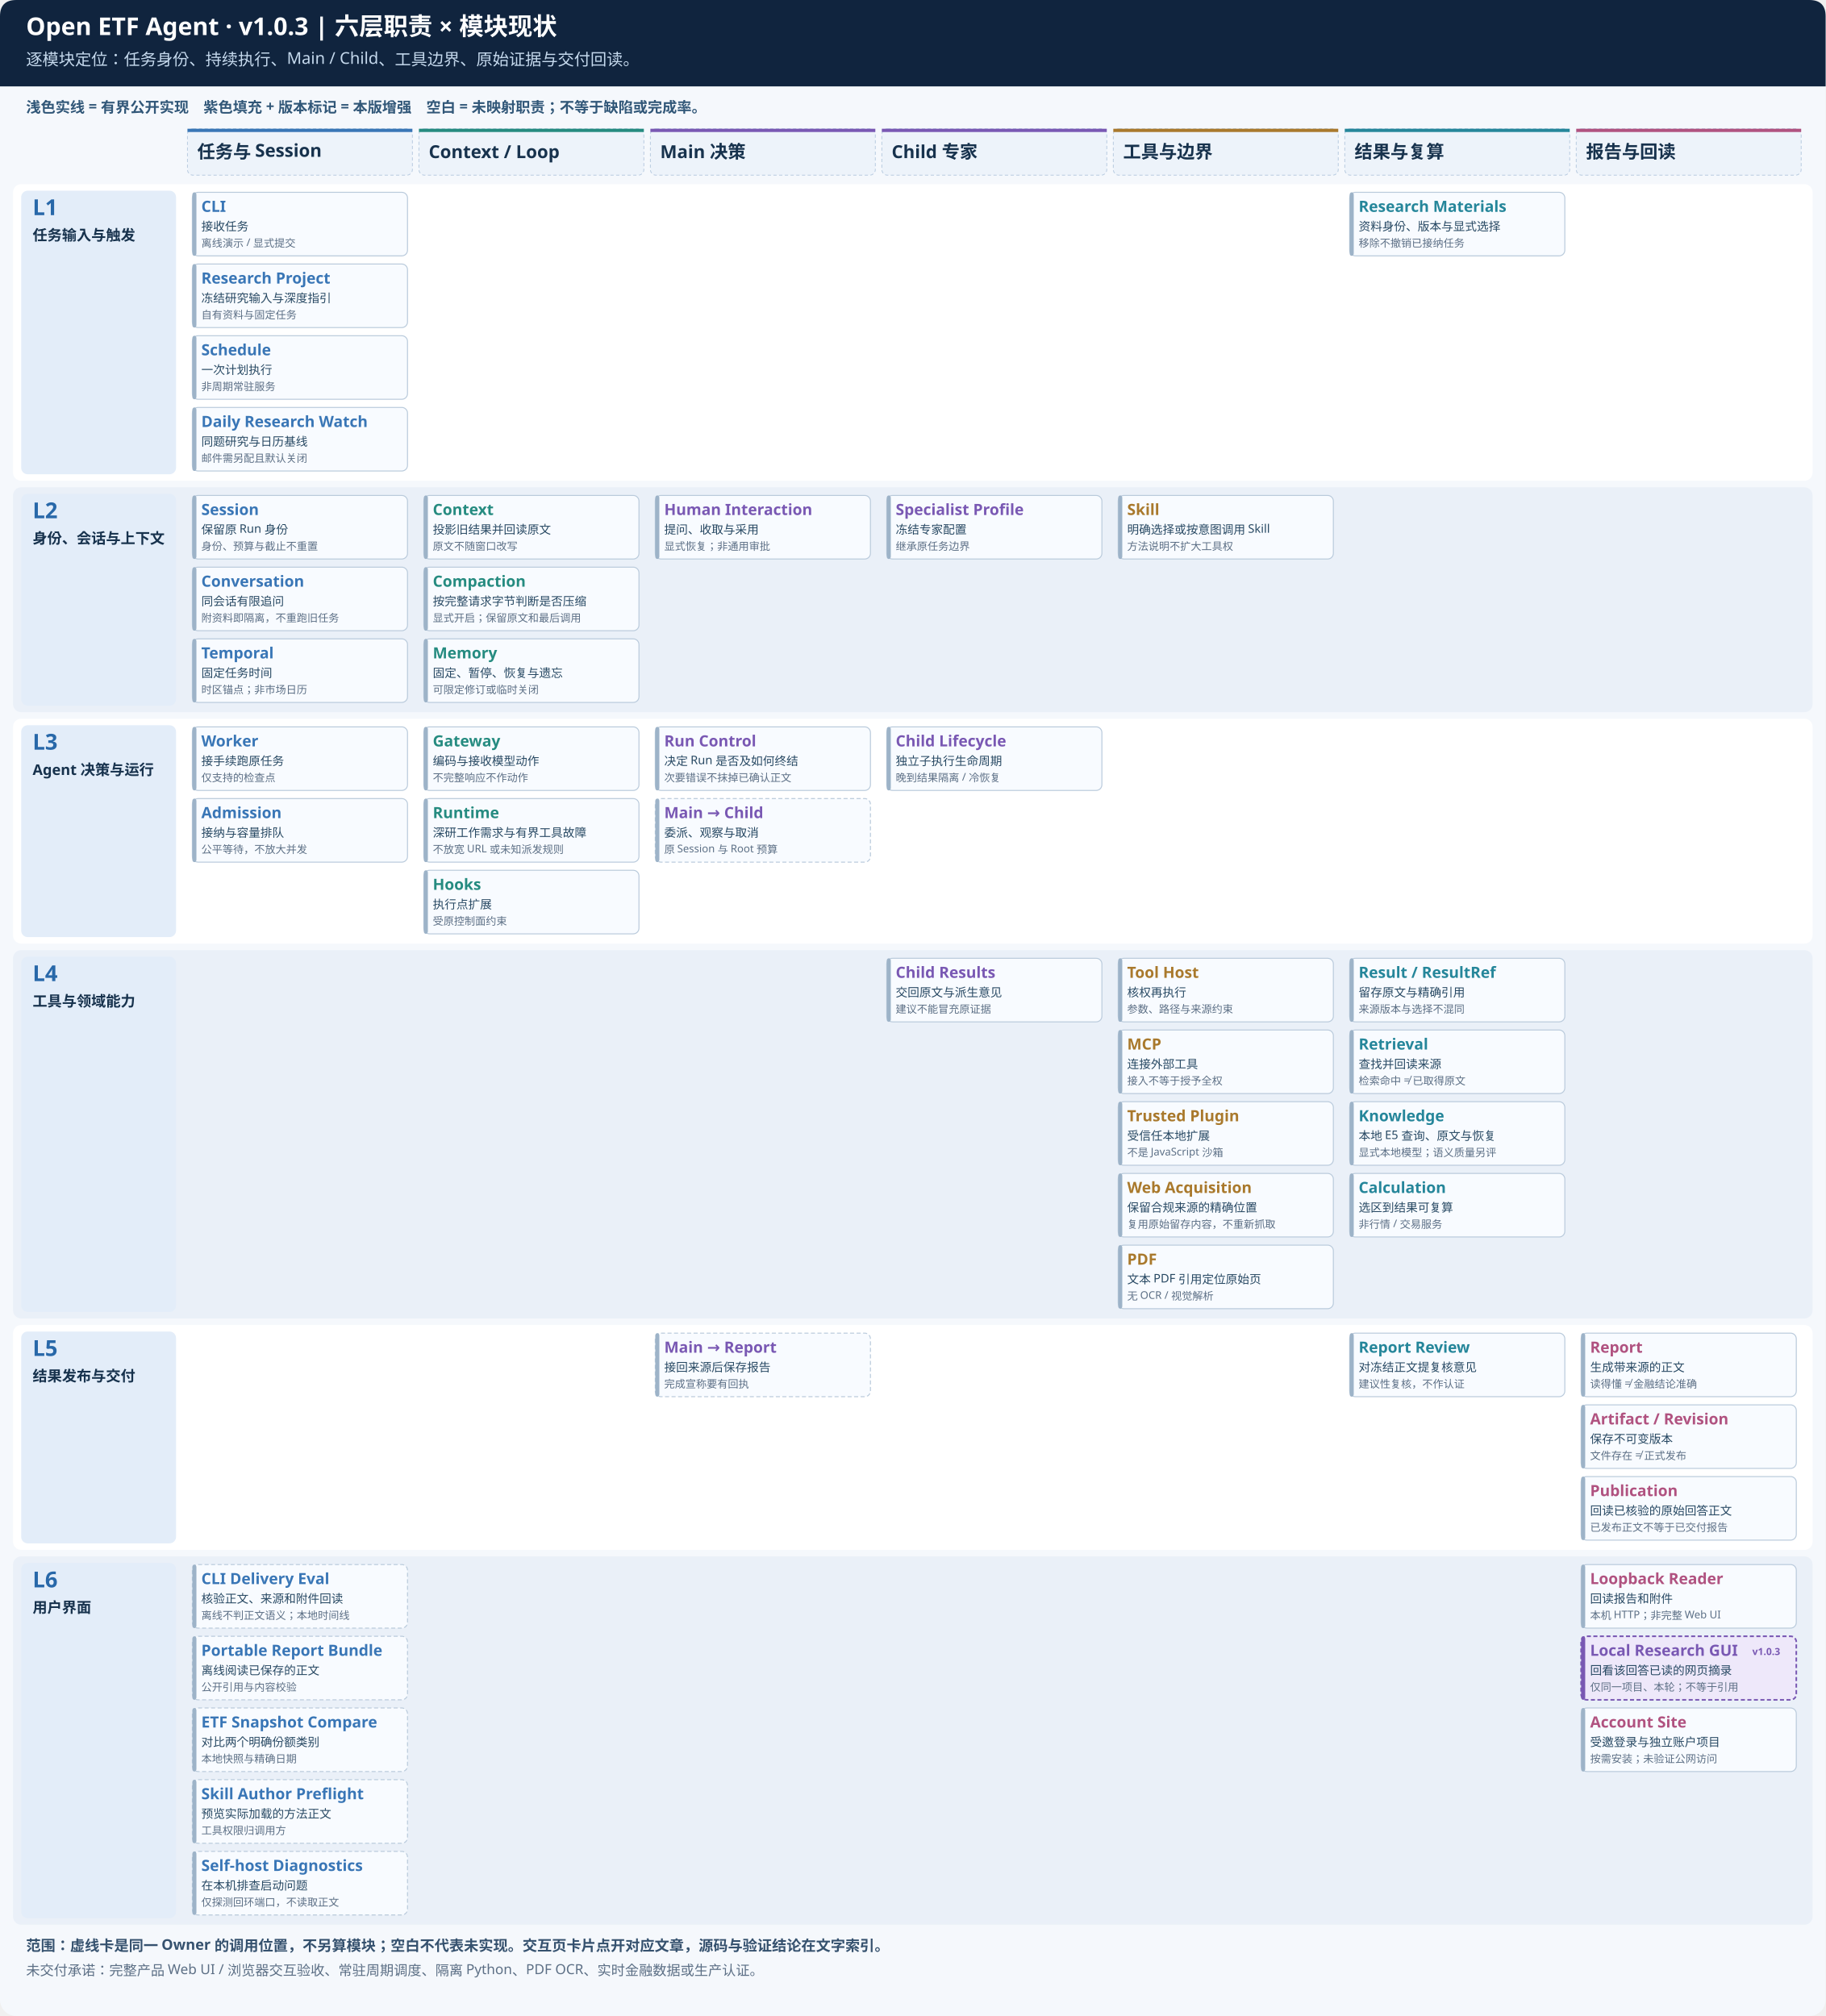
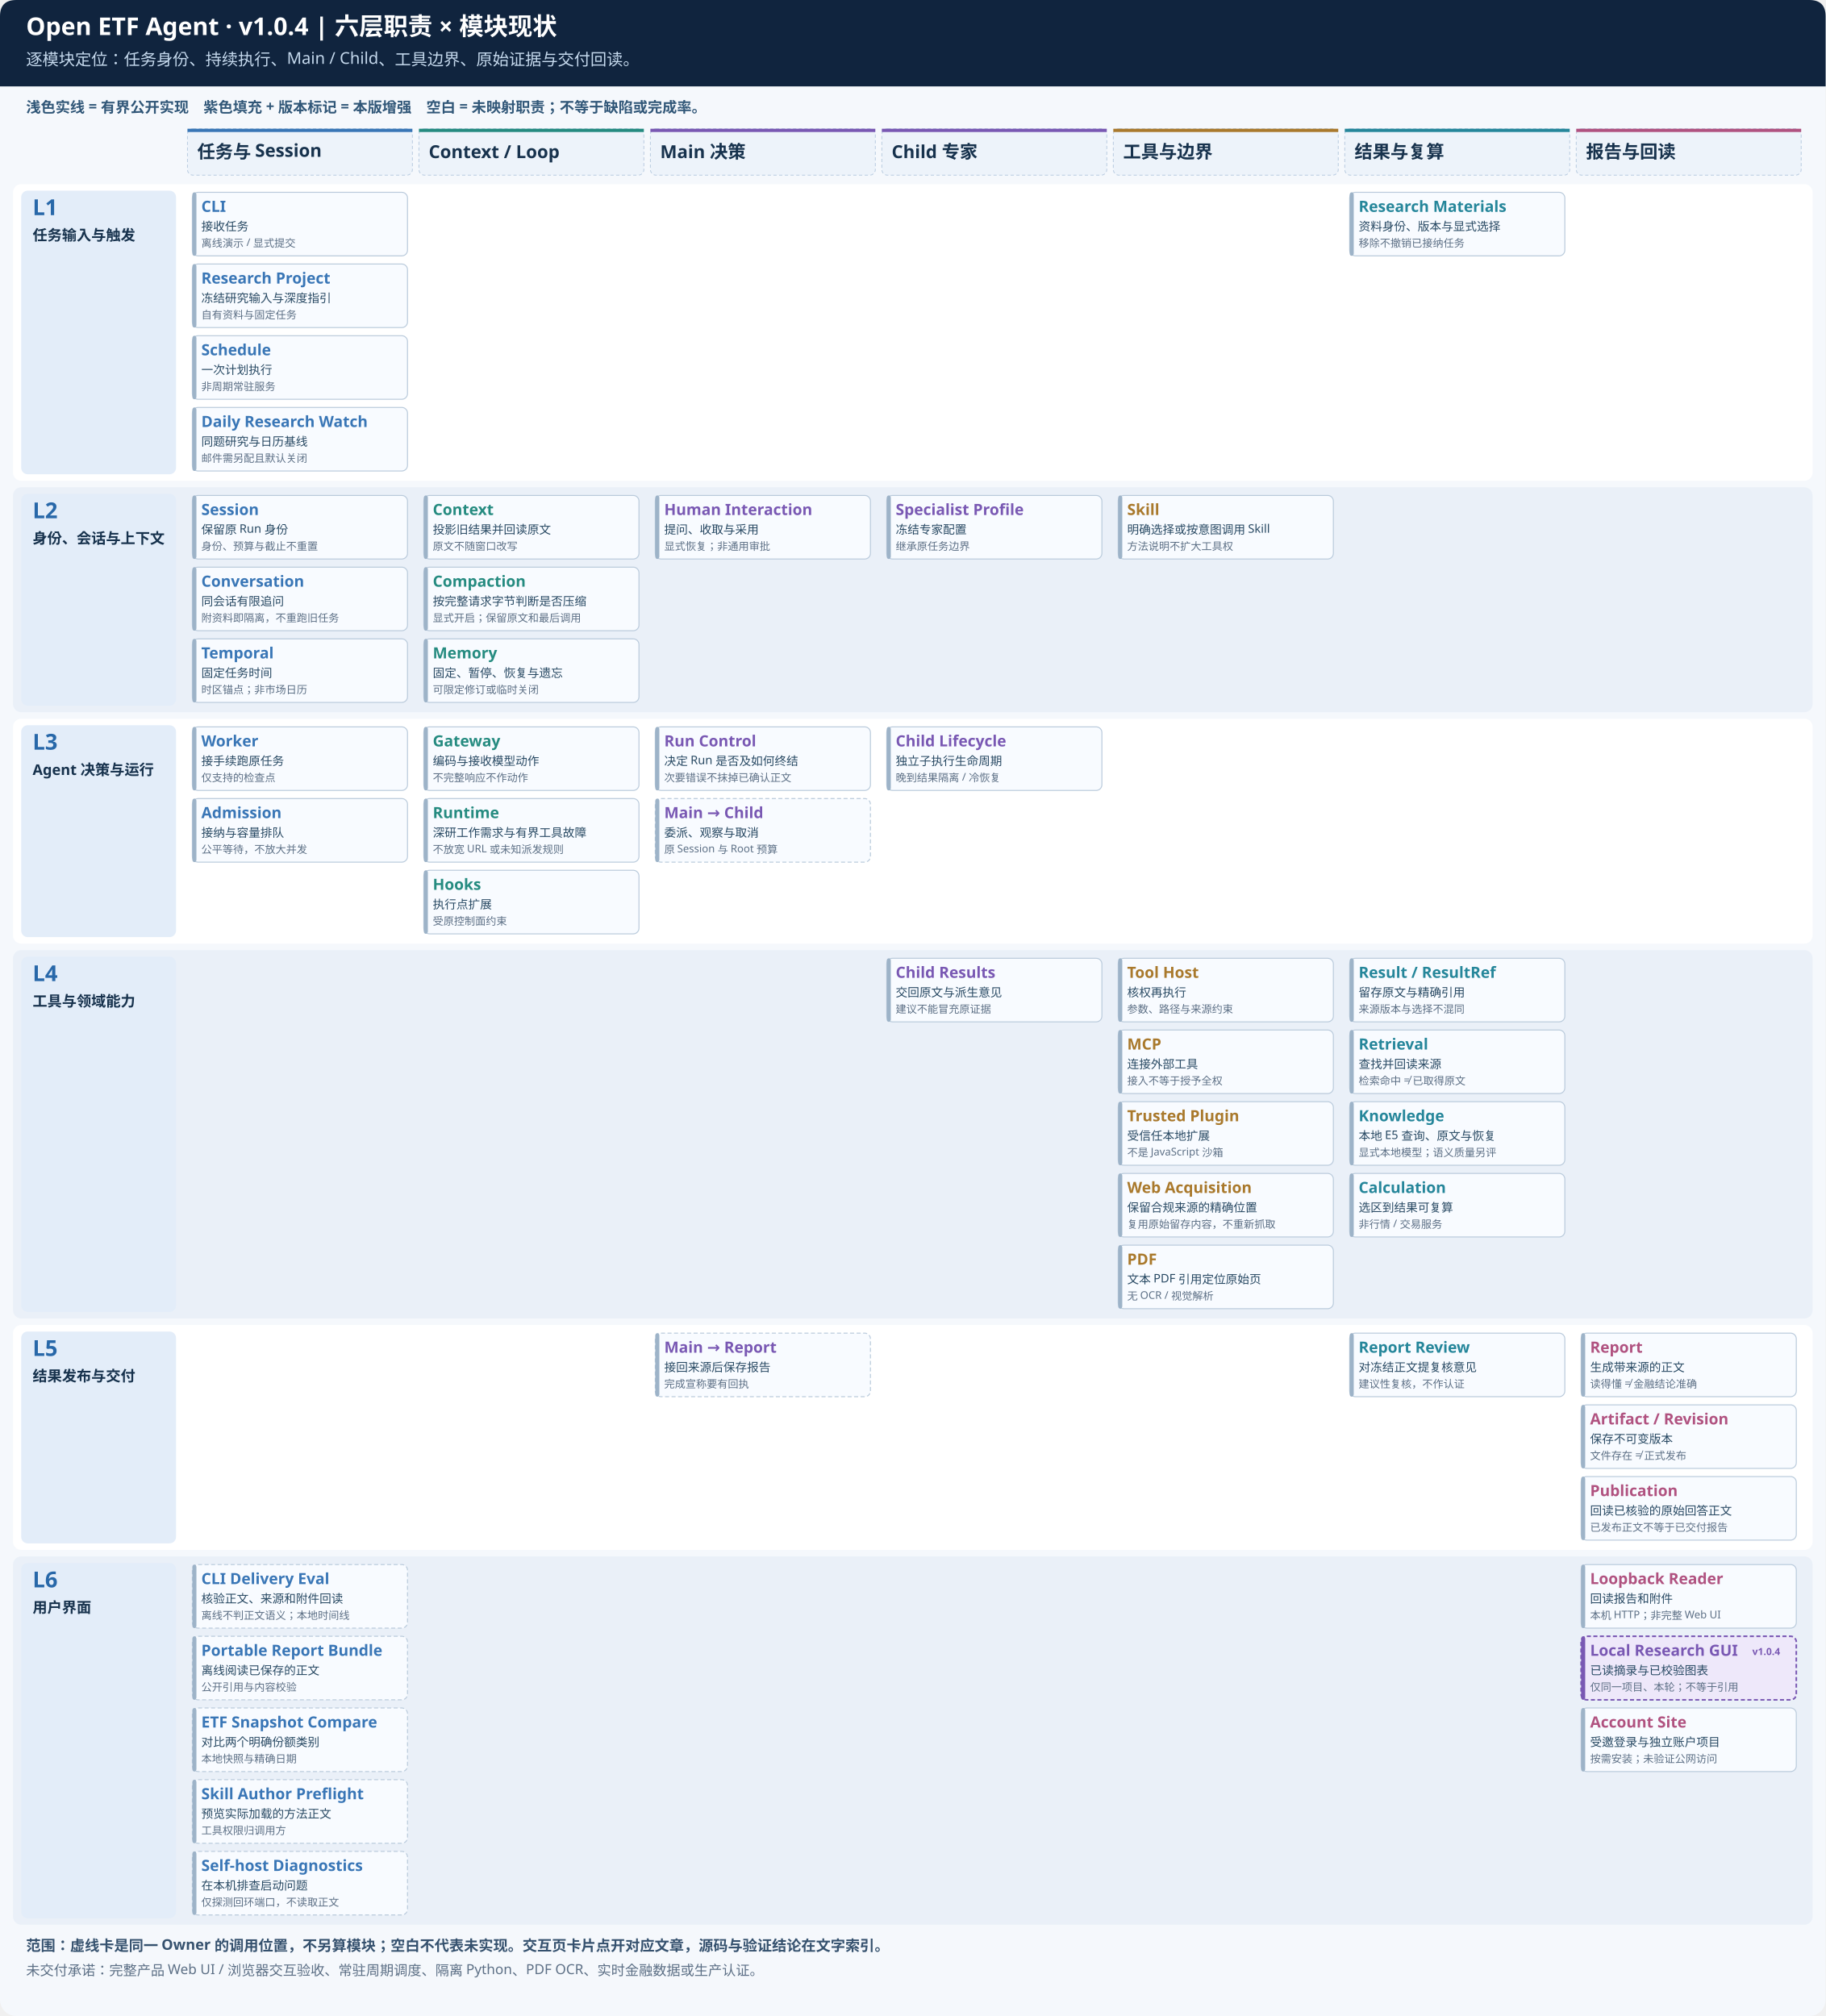
<svg xmlns="http://www.w3.org/2000/svg" width="2240" height="2474" viewBox="0 0 2240 2474" role="img" aria-labelledby="title desc">
  <rect width="2240" height="2474" rx="20" fill="#f5f8fc" />
  <path d="M20 0h2200q20 0 20 20v86H0V20Q0 0 20 0" fill="#10243e" />
  <g font-family="system-ui, sans-serif">
-     <text x="32" y="43" font-size="30" fill="#fff" font-weight="700">Open ETF Agent · v1.0.3 | 六层职责 × 模块现状</text>
+     <text x="32" y="43" font-size="30" fill="#fff" font-weight="700">Open ETF Agent · v1.0.4 | 六层职责 × 模块现状</text>
    <text x="32" y="80" font-size="20" fill="#c5d9ed" font-weight="400">逐模块定位：任务身份、持续执行、Main / Child、工具边界、原始证据与交付回读。</text>
    <text x="32" y="138" font-size="18" fill="#315778" font-weight="600">浅色实线 = 有界公开实现　紫色填充 + 版本标记 = 本版增强　空白 = 未映射职责；不等于缺陷或完成率。</text>
    <rect x="230" y="158" width="276" height="57" rx="7" fill="#edf3fa" stroke="#b8cbe0" stroke-dasharray="4 3" />
    <rect x="230" y="158" width="276" height="4" fill="#3976b6" />
    <text x="242" y="194" font-size="22" fill="#17324d" font-weight="700">任务与 Session</text>
    <rect x="514" y="158" width="276" height="57" rx="7" fill="#edf3fa" stroke="#b8cbe0" stroke-dasharray="4 3" />
    <rect x="514" y="158" width="276" height="4" fill="#258b80" />
    <text x="526" y="194" font-size="22" fill="#17324d" font-weight="700">Context / Loop</text>
    <rect x="798" y="158" width="276" height="57" rx="7" fill="#edf3fa" stroke="#b8cbe0" stroke-dasharray="4 3" />
    <rect x="798" y="158" width="276" height="4" fill="#7958b3" />
    <text x="810" y="194" font-size="22" fill="#17324d" font-weight="700">Main 决策</text>
    <rect x="1082" y="158" width="276" height="57" rx="7" fill="#edf3fa" stroke="#b8cbe0" stroke-dasharray="4 3" />
    <rect x="1082" y="158" width="276" height="4" fill="#7958b3" />
    <text x="1094" y="194" font-size="22" fill="#17324d" font-weight="700">Child 专家</text>
    <rect x="1366" y="158" width="276" height="57" rx="7" fill="#edf3fa" stroke="#b8cbe0" stroke-dasharray="4 3" />
    <rect x="1366" y="158" width="276" height="4" fill="#a9792c" />
    <text x="1378" y="194" font-size="22" fill="#17324d" font-weight="700">工具与边界</text>
    <rect x="1650" y="158" width="276" height="57" rx="7" fill="#edf3fa" stroke="#b8cbe0" stroke-dasharray="4 3" />
    <rect x="1650" y="158" width="276" height="4" fill="#25869a" />
    <text x="1662" y="194" font-size="22" fill="#17324d" font-weight="700">结果与复算</text>
    <rect x="1934" y="158" width="276" height="57" rx="7" fill="#edf3fa" stroke="#b8cbe0" stroke-dasharray="4 3" />
    <rect x="1934" y="158" width="276" height="4" fill="#b05280" />
    <text x="1946" y="194" font-size="22" fill="#17324d" font-weight="700">报告与回读</text>
    <rect x="16" y="226" width="2208" height="364" rx="10" fill="#ffffff" />
    <rect x="26" y="234" width="190" height="348" rx="8" fill="#e3edf9" />
    <text x="40" y="264" font-size="27" fill="#2868a9" font-weight="700">L1</text>
    <text x="40" y="295" font-size="18" fill="#17324d" font-weight="700">任务输入与触发</text>
    <a href="https://hpoenixf.com/eff-agent-article/articles/agent-in-15-minutes" target="_blank" rel="noopener noreferrer">
      <rect x="236" y="236" width="264" height="78" rx="7" fill="#f8fbff" stroke="#b9cadb" stroke-width="1.2" />
      <rect x="236" y="236" width="5" height="78" rx="3" fill="#9db3c8" />
      <text x="247" y="260" font-size="19" fill="#3976b6" font-weight="700">CLI</text>
      <text x="247" y="283" font-size="14.5" fill="#284963" font-weight="500">接收任务</text>
      <text x="247" y="303" font-size="13" fill="#5c6f85" font-weight="400">离线演示 / 显式提交</text>
    </a>
    <a href="https://hpoenixf.com/eff-agent-article/articles/open-etf-agent-research-project-workshop" target="_blank" rel="noopener noreferrer">
      <rect x="236" y="324" width="264" height="78" rx="7" fill="#f8fbff" stroke="#b9cadb" stroke-width="1.2" />
      <rect x="236" y="324" width="5" height="78" rx="3" fill="#9db3c8" />
      <text x="247" y="348" font-size="19" fill="#3976b6" font-weight="700">Research Project</text>
      <text x="247" y="371" font-size="14.5" fill="#284963" font-weight="500">冻结研究输入与深度指引</text>
      <text x="247" y="391" font-size="13" fill="#5c6f85" font-weight="400">自有资料与固定任务</text>
    </a>
    <a href="https://hpoenixf.com/eff-agent-article/articles/agent-autonomous-scheduled-research" target="_blank" rel="noopener noreferrer">
      <rect x="236" y="412" width="264" height="78" rx="7" fill="#f8fbff" stroke="#b9cadb" stroke-width="1.2" />
      <rect x="236" y="412" width="5" height="78" rx="3" fill="#9db3c8" />
      <text x="247" y="436" font-size="19" fill="#3976b6" font-weight="700">Schedule</text>
      <text x="247" y="459" font-size="14.5" fill="#284963" font-weight="500">一次计划执行</text>
      <text x="247" y="479" font-size="13" fill="#5c6f85" font-weight="400">非周期常驻服务</text>
    </a>
    <a href="https://hpoenixf.com/eff-agent-article/articles/agent-autonomous-scheduled-research" target="_blank" rel="noopener noreferrer">
      <rect x="236" y="500" width="264" height="78" rx="7" fill="#f8fbff" stroke="#b9cadb" stroke-width="1.2" />
      <rect x="236" y="500" width="5" height="78" rx="3" fill="#9db3c8" />
      <text x="247" y="524" font-size="19" fill="#3976b6" font-weight="700">Daily Research Watch</text>
      <text x="247" y="547" font-size="14.5" fill="#284963" font-weight="500">同题研究与日历基线</text>
      <text x="247" y="567" font-size="13" fill="#5c6f85" font-weight="400">邮件需另配且默认关闭</text>
    </a>
    <a href="https://hpoenixf.com/eff-agent-article/articles/agent-research-assets-identity-version-lifecycle" target="_blank" rel="noopener noreferrer">
      <rect x="1656" y="236" width="264" height="78" rx="7" fill="#f8fbff" stroke="#b9cadb" stroke-width="1.2" />
      <rect x="1656" y="236" width="5" height="78" rx="3" fill="#9db3c8" />
      <text x="1667" y="260" font-size="19" fill="#25869a" font-weight="700">Research Materials</text>
      <text x="1667" y="283" font-size="14.5" fill="#284963" font-weight="500">资料身份、版本与显式选择</text>
      <text x="1667" y="303" font-size="13" fill="#5c6f85" font-weight="400">移除不撤销已接纳任务</text>
    </a>
    <rect x="16" y="598" width="2208" height="276" rx="10" fill="#eaf0f8" />
    <rect x="26" y="606" width="190" height="260" rx="8" fill="#e3edf9" />
    <text x="40" y="636" font-size="27" fill="#2868a9" font-weight="700">L2</text>
    <text x="40" y="667" font-size="18" fill="#17324d" font-weight="700">身份、会话与上下文</text>
    <a href="https://hpoenixf.com/eff-agent-article/articles/agent-task-session-run-worker-schedule" target="_blank" rel="noopener noreferrer">
      <rect x="236" y="608" width="264" height="78" rx="7" fill="#f8fbff" stroke="#b9cadb" stroke-width="1.2" />
      <rect x="236" y="608" width="5" height="78" rx="3" fill="#9db3c8" />
      <text x="247" y="632" font-size="19" fill="#3976b6" font-weight="700">Session</text>
      <text x="247" y="655" font-size="14.5" fill="#284963" font-weight="500">保留原 Run 身份</text>
      <text x="247" y="675" font-size="13" fill="#5c6f85" font-weight="400">身份、预算与截止不重置</text>
    </a>
    <a href="https://hpoenixf.com/eff-agent-article/articles/agent-conversation-admission-task-continuation" target="_blank" rel="noopener noreferrer">
      <rect x="236" y="696" width="264" height="78" rx="7" fill="#f8fbff" stroke="#b9cadb" stroke-width="1.2" />
      <rect x="236" y="696" width="5" height="78" rx="3" fill="#9db3c8" />
      <text x="247" y="720" font-size="19" fill="#3976b6" font-weight="700">Conversation</text>
      <text x="247" y="743" font-size="14.5" fill="#284963" font-weight="500">同会话有限追问</text>
      <text x="247" y="763" font-size="13" fill="#5c6f85" font-weight="400">附资料即隔离，不重跑旧任务</text>
    </a>
    <a href="https://hpoenixf.com/eff-agent-article/articles/agent-temporal-semantics-market-calendar" target="_blank" rel="noopener noreferrer">
      <rect x="236" y="784" width="264" height="78" rx="7" fill="#f8fbff" stroke="#b9cadb" stroke-width="1.2" />
      <rect x="236" y="784" width="5" height="78" rx="3" fill="#9db3c8" />
      <text x="247" y="808" font-size="19" fill="#3976b6" font-weight="700">Temporal</text>
      <text x="247" y="831" font-size="14.5" fill="#284963" font-weight="500">固定任务时间</text>
      <text x="247" y="851" font-size="13" fill="#5c6f85" font-weight="400">时区锚点；非市场日历</text>
    </a>
    <a href="https://hpoenixf.com/eff-agent-article/articles/agent-context-governance-actions" target="_blank" rel="noopener noreferrer">
      <rect x="520" y="608" width="264" height="78" rx="7" fill="#f8fbff" stroke="#b9cadb" stroke-width="1.2" />
      <rect x="520" y="608" width="5" height="78" rx="3" fill="#9db3c8" />
      <text x="531" y="632" font-size="19" fill="#258b80" font-weight="700">Context</text>
      <text x="531" y="655" font-size="14.5" fill="#284963" font-weight="500">投影旧结果并回读原文</text>
      <text x="531" y="675" font-size="13" fill="#5c6f85" font-weight="400">原文不随窗口改写</text>
    </a>
    <a href="https://hpoenixf.com/eff-agent-article/articles/agent-main-run-context-compaction" target="_blank" rel="noopener noreferrer">
      <rect x="520" y="696" width="264" height="78" rx="7" fill="#f8fbff" stroke="#b9cadb" stroke-width="1.2" />
      <rect x="520" y="696" width="5" height="78" rx="3" fill="#9db3c8" />
      <text x="531" y="720" font-size="19" fill="#258b80" font-weight="700">Compaction</text>
      <text x="531" y="743" font-size="14.5" fill="#284963" font-weight="500">按完整请求字节判断是否压缩</text>
      <text x="531" y="763" font-size="13" fill="#5c6f85" font-weight="400">显式开启；保留原文和最后调用</text>
    </a>
    <a href="https://hpoenixf.com/eff-agent-article/articles/026-agent-memory-forget-durable-effects" target="_blank" rel="noopener noreferrer">
      <rect x="520" y="784" width="264" height="78" rx="7" fill="#f8fbff" stroke="#b9cadb" stroke-width="1.2" />
      <rect x="520" y="784" width="5" height="78" rx="3" fill="#9db3c8" />
      <text x="531" y="808" font-size="19" fill="#258b80" font-weight="700">Memory</text>
      <text x="531" y="831" font-size="14.5" fill="#284963" font-weight="500">固定、暂停、恢复与遗忘</text>
      <text x="531" y="851" font-size="13" fill="#5c6f85" font-weight="400">可限定修订或临时关闭</text>
    </a>
    <a href="https://hpoenixf.com/eff-agent-article/articles/agent-durable-human-interaction-response-adoption" target="_blank" rel="noopener noreferrer">
      <rect x="804" y="608" width="264" height="78" rx="7" fill="#f8fbff" stroke="#b9cadb" stroke-width="1.2" />
      <rect x="804" y="608" width="5" height="78" rx="3" fill="#9db3c8" />
      <text x="815" y="632" font-size="19" fill="#7958b3" font-weight="700">Human Interaction</text>
      <text x="815" y="655" font-size="14.5" fill="#284963" font-weight="500">提问、收取与采用</text>
      <text x="815" y="675" font-size="13" fill="#5c6f85" font-weight="400">显式恢复；非通用审批</text>
    </a>
    <a href="https://hpoenixf.com/eff-agent-article/articles/agent-custom-expert-from-prompt-to-recovery" target="_blank" rel="noopener noreferrer">
      <rect x="1088" y="608" width="264" height="78" rx="7" fill="#f8fbff" stroke="#b9cadb" stroke-width="1.2" />
      <rect x="1088" y="608" width="5" height="78" rx="3" fill="#9db3c8" />
      <text x="1099" y="632" font-size="19" fill="#7958b3" font-weight="700">Specialist Profile</text>
      <text x="1099" y="655" font-size="14.5" fill="#284963" font-weight="500">冻结专家配置</text>
      <text x="1099" y="675" font-size="13" fill="#5c6f85" font-weight="400">继承原任务边界</text>
    </a>
    <a href="https://hpoenixf.com/eff-agent-article/articles/agent-skill-from-markdown-to-callable-research" target="_blank" rel="noopener noreferrer">
      <rect x="1372" y="608" width="264" height="78" rx="7" fill="#f8fbff" stroke="#b9cadb" stroke-width="1.2" />
      <rect x="1372" y="608" width="5" height="78" rx="3" fill="#9db3c8" />
      <text x="1383" y="632" font-size="19" fill="#a9792c" font-weight="700">Skill</text>
      <text x="1383" y="655" font-size="14.5" fill="#284963" font-weight="500">明确选择或按意图调用 Skill</text>
      <text x="1383" y="675" font-size="13" fill="#5c6f85" font-weight="400">方法说明不扩大工具权</text>
    </a>
    <rect x="16" y="882" width="2208" height="276" rx="10" fill="#ffffff" />
    <rect x="26" y="890" width="190" height="260" rx="8" fill="#e3edf9" />
    <text x="40" y="920" font-size="27" fill="#2868a9" font-weight="700">L3</text>
    <text x="40" y="951" font-size="18" fill="#17324d" font-weight="700">Agent 决策与运行</text>
    <a href="https://hpoenixf.com/eff-agent-article/articles/open-etf-agent-v010-system-design" target="_blank" rel="noopener noreferrer">
      <rect x="236" y="892" width="264" height="78" rx="7" fill="#f8fbff" stroke="#b9cadb" stroke-width="1.2" />
      <rect x="236" y="892" width="5" height="78" rx="3" fill="#9db3c8" />
      <text x="247" y="916" font-size="19" fill="#3976b6" font-weight="700">Worker</text>
      <text x="247" y="939" font-size="14.5" fill="#284963" font-weight="500">接手续跑原任务</text>
      <text x="247" y="959" font-size="13" fill="#5c6f85" font-weight="400">仅支持的检查点</text>
    </a>
    <a href="https://hpoenixf.com/eff-agent-article/articles/agent-provider-admission-capacity-lease" target="_blank" rel="noopener noreferrer">
      <rect x="236" y="980" width="264" height="78" rx="7" fill="#f8fbff" stroke="#b9cadb" stroke-width="1.2" />
      <rect x="236" y="980" width="5" height="78" rx="3" fill="#9db3c8" />
      <text x="247" y="1004" font-size="19" fill="#3976b6" font-weight="700">Admission</text>
      <text x="247" y="1027" font-size="14.5" fill="#284963" font-weight="500">接纳与容量排队</text>
      <text x="247" y="1047" font-size="13" fill="#5c6f85" font-weight="400">公平等待，不放大并发</text>
    </a>
    <a href="https://hpoenixf.com/eff-agent-article/articles/agent-provider-architecture-and-admission" target="_blank" rel="noopener noreferrer">
      <rect x="520" y="892" width="264" height="78" rx="7" fill="#f8fbff" stroke="#b9cadb" stroke-width="1.2" />
      <rect x="520" y="892" width="5" height="78" rx="3" fill="#9db3c8" />
      <text x="531" y="916" font-size="19" fill="#258b80" font-weight="700">Gateway</text>
      <text x="531" y="939" font-size="14.5" fill="#284963" font-weight="500">编码与接收模型动作</text>
      <text x="531" y="959" font-size="13" fill="#5c6f85" font-weight="400">不完整响应不作动作</text>
    </a>
    <a href="https://hpoenixf.com/eff-agent-article/articles/etf-agent-model-harness-research-loop" target="_blank" rel="noopener noreferrer">
      <rect x="520" y="980" width="264" height="78" rx="7" fill="#f8fbff" stroke="#b9cadb" stroke-width="1.2" />
      <rect x="520" y="980" width="5" height="78" rx="3" fill="#9db3c8" />
      <text x="531" y="1004" font-size="19" fill="#258b80" font-weight="700">Runtime</text>
      <text x="531" y="1027" font-size="14.5" fill="#284963" font-weight="500">深研工作需求与有界工具故障</text>
      <text x="531" y="1047" font-size="13" fill="#5c6f85" font-weight="400">不放宽 URL 或未知派发规则</text>
    </a>
    <a href="https://hpoenixf.com/eff-agent-article/articles/agent-multi-ecosystem-hook-execution" target="_blank" rel="noopener noreferrer">
      <rect x="520" y="1068" width="264" height="78" rx="7" fill="#f8fbff" stroke="#b9cadb" stroke-width="1.2" />
      <rect x="520" y="1068" width="5" height="78" rx="3" fill="#9db3c8" />
      <text x="531" y="1092" font-size="19" fill="#258b80" font-weight="700">Hooks</text>
      <text x="531" y="1115" font-size="14.5" fill="#284963" font-weight="500">执行点扩展</text>
      <text x="531" y="1135" font-size="13" fill="#5c6f85" font-weight="400">受原控制面约束</text>
    </a>
    <a href="https://hpoenixf.com/eff-agent-article/articles/agent-veto-authority-and-run-termination" target="_blank" rel="noopener noreferrer">
      <rect x="804" y="892" width="264" height="78" rx="7" fill="#f8fbff" stroke="#b9cadb" stroke-width="1.2" />
      <rect x="804" y="892" width="5" height="78" rx="3" fill="#9db3c8" />
      <text x="815" y="916" font-size="19" fill="#7958b3" font-weight="700">Run Control</text>
      <text x="815" y="939" font-size="14.5" fill="#284963" font-weight="500">决定 Run 是否及如何终结</text>
      <text x="815" y="959" font-size="13" fill="#5c6f85" font-weight="400">次要错误不抹掉已确认正文</text>
    </a>
    <a href="https://hpoenixf.com/eff-agent-article/articles/agent-subagent-context-specialization" target="_blank" rel="noopener noreferrer">
      <rect x="804" y="980" width="264" height="78" rx="7" fill="#f8fbff" stroke="#b9cadb" stroke-width="1.2" stroke-dasharray="5 3" />
      <rect x="804" y="980" width="5" height="78" rx="3" fill="#9db3c8" />
      <text x="815" y="1004" font-size="19" fill="#7958b3" font-weight="700">Main → Child</text>
      <text x="815" y="1027" font-size="14.5" fill="#284963" font-weight="500">委派、观察与取消</text>
      <text x="815" y="1047" font-size="13" fill="#5c6f85" font-weight="400">原 Session 与 Root 预算</text>
    </a>
    <a href="https://hpoenixf.com/eff-agent-article/articles/agent-subagent-context-specialization" target="_blank" rel="noopener noreferrer">
      <rect x="1088" y="892" width="264" height="78" rx="7" fill="#f8fbff" stroke="#b9cadb" stroke-width="1.2" />
      <rect x="1088" y="892" width="5" height="78" rx="3" fill="#9db3c8" />
      <text x="1099" y="916" font-size="19" fill="#7958b3" font-weight="700">Child Lifecycle</text>
      <text x="1099" y="939" font-size="14.5" fill="#284963" font-weight="500">独立子执行生命周期</text>
      <text x="1099" y="959" font-size="13" fill="#5c6f85" font-weight="400">晚到结果隔离 / 冷恢复</text>
    </a>
    <rect x="16" y="1166" width="2208" height="452" rx="10" fill="#eaf0f8" />
    <rect x="26" y="1174" width="190" height="436" rx="8" fill="#e3edf9" />
    <text x="40" y="1204" font-size="27" fill="#2868a9" font-weight="700">L4</text>
    <text x="40" y="1235" font-size="18" fill="#17324d" font-weight="700">工具与领域能力</text>
    <a href="https://hpoenixf.com/eff-agent-article/articles/agent-subagent-contribution-evidence" target="_blank" rel="noopener noreferrer">
      <rect x="1088" y="1176" width="264" height="78" rx="7" fill="#f8fbff" stroke="#b9cadb" stroke-width="1.2" />
      <rect x="1088" y="1176" width="5" height="78" rx="3" fill="#9db3c8" />
      <text x="1099" y="1200" font-size="19" fill="#7958b3" font-weight="700">Child Results</text>
      <text x="1099" y="1223" font-size="14.5" fill="#284963" font-weight="500">交回原文与派生意见</text>
      <text x="1099" y="1243" font-size="13" fill="#5c6f85" font-weight="400">建议不能冒充原证据</text>
    </a>
    <a href="https://hpoenixf.com/eff-agent-article/articles/agent-tool-lifecycle-and-model-input" target="_blank" rel="noopener noreferrer">
      <rect x="1372" y="1176" width="264" height="78" rx="7" fill="#f8fbff" stroke="#b9cadb" stroke-width="1.2" />
      <rect x="1372" y="1176" width="5" height="78" rx="3" fill="#9db3c8" />
      <text x="1383" y="1200" font-size="19" fill="#a9792c" font-weight="700">Tool Host</text>
      <text x="1383" y="1223" font-size="14.5" fill="#284963" font-weight="500">核权再执行</text>
      <text x="1383" y="1243" font-size="13" fill="#5c6f85" font-weight="400">参数、路径与来源约束</text>
    </a>
    <a href="https://hpoenixf.com/eff-agent-article/articles/mcp-host-from-discovery-to-consumption" target="_blank" rel="noopener noreferrer">
      <rect x="1372" y="1264" width="264" height="78" rx="7" fill="#f8fbff" stroke="#b9cadb" stroke-width="1.2" />
      <rect x="1372" y="1264" width="5" height="78" rx="3" fill="#9db3c8" />
      <text x="1383" y="1288" font-size="19" fill="#a9792c" font-weight="700">MCP</text>
      <text x="1383" y="1311" font-size="14.5" fill="#284963" font-weight="500">连接外部工具</text>
      <text x="1383" y="1331" font-size="13" fill="#5c6f85" font-weight="400">接入不等于授予全权</text>
    </a>
    <a href="https://hpoenixf.com/eff-agent-article/articles/020-agent-extension-host-smartphone" target="_blank" rel="noopener noreferrer">
      <rect x="1372" y="1352" width="264" height="78" rx="7" fill="#f8fbff" stroke="#b9cadb" stroke-width="1.2" />
      <rect x="1372" y="1352" width="5" height="78" rx="3" fill="#9db3c8" />
      <text x="1383" y="1376" font-size="19" fill="#a9792c" font-weight="700">Trusted Plugin</text>
      <text x="1383" y="1399" font-size="14.5" fill="#284963" font-weight="500">受信任本地扩展</text>
      <text x="1383" y="1419" font-size="13" fill="#5c6f85" font-weight="400">不是 JavaScript 沙箱</text>
    </a>
    <a href="https://hpoenixf.com/eff-agent-article/articles/021-agent-web-research-from-search-to-deep-reading" target="_blank" rel="noopener noreferrer">
      <rect x="1372" y="1440" width="264" height="78" rx="7" fill="#f8fbff" stroke="#b9cadb" stroke-width="1.2" />
      <rect x="1372" y="1440" width="5" height="78" rx="3" fill="#9db3c8" />
      <text x="1383" y="1464" font-size="19" fill="#a9792c" font-weight="700">Web Acquisition</text>
      <text x="1383" y="1487" font-size="14.5" fill="#284963" font-weight="500">保留合规来源的精确位置</text>
      <text x="1383" y="1507" font-size="13" fill="#5c6f85" font-weight="400">复用原始留存内容，不重新抓取</text>
    </a>
    <a href="https://hpoenixf.com/eff-agent-article/articles/024-agent-pdf-from-text-to-evidence" target="_blank" rel="noopener noreferrer">
      <rect x="1372" y="1528" width="264" height="78" rx="7" fill="#f8fbff" stroke="#b9cadb" stroke-width="1.2" />
      <rect x="1372" y="1528" width="5" height="78" rx="3" fill="#9db3c8" />
      <text x="1383" y="1552" font-size="19" fill="#a9792c" font-weight="700">PDF</text>
      <text x="1383" y="1575" font-size="14.5" fill="#284963" font-weight="500">文本 PDF 引用定位原始页</text>
      <text x="1383" y="1595" font-size="13" fill="#5c6f85" font-weight="400">无 OCR / 视觉解析</text>
    </a>
    <a href="https://hpoenixf.com/eff-agent-article/articles/tool-results-outside-model-context" target="_blank" rel="noopener noreferrer">
      <rect x="1656" y="1176" width="264" height="78" rx="7" fill="#f8fbff" stroke="#b9cadb" stroke-width="1.2" />
      <rect x="1656" y="1176" width="5" height="78" rx="3" fill="#9db3c8" />
      <text x="1667" y="1200" font-size="19" fill="#25869a" font-weight="700">Result / ResultRef</text>
      <text x="1667" y="1223" font-size="14.5" fill="#284963" font-weight="500">留存原文与精确引用</text>
      <text x="1667" y="1243" font-size="13" fill="#5c6f85" font-weight="400">来源版本与选择不混同</text>
    </a>
    <a href="https://hpoenixf.com/eff-agent-article/articles/agent-knowledge-retrieval-end-to-end" target="_blank" rel="noopener noreferrer">
      <rect x="1656" y="1264" width="264" height="78" rx="7" fill="#f8fbff" stroke="#b9cadb" stroke-width="1.2" />
      <rect x="1656" y="1264" width="5" height="78" rx="3" fill="#9db3c8" />
      <text x="1667" y="1288" font-size="19" fill="#25869a" font-weight="700">Retrieval</text>
      <text x="1667" y="1311" font-size="14.5" fill="#284963" font-weight="500">查找并回读来源</text>
      <text x="1667" y="1331" font-size="13" fill="#5c6f85" font-weight="400">检索命中 ≠ 已取得原文</text>
    </a>
    <a href="https://hpoenixf.com/eff-agent-article/articles/agent-knowledge-retrieval-end-to-end" target="_blank" rel="noopener noreferrer">
      <rect x="1656" y="1352" width="264" height="78" rx="7" fill="#f8fbff" stroke="#b9cadb" stroke-width="1.2" />
      <rect x="1656" y="1352" width="5" height="78" rx="3" fill="#9db3c8" />
      <text x="1667" y="1376" font-size="19" fill="#25869a" font-weight="700">Knowledge</text>
      <text x="1667" y="1399" font-size="14.5" fill="#284963" font-weight="500">本地 E5 查询、原文与恢复</text>
      <text x="1667" y="1419" font-size="13" fill="#5c6f85" font-weight="400">显式本地模型；语义质量另评</text>
    </a>
    <a href="https://hpoenixf.com/eff-agent-article/articles/open-etf-agent-v010-system-design" target="_blank" rel="noopener noreferrer">
      <rect x="1656" y="1440" width="264" height="78" rx="7" fill="#f8fbff" stroke="#b9cadb" stroke-width="1.2" />
      <rect x="1656" y="1440" width="5" height="78" rx="3" fill="#9db3c8" />
      <text x="1667" y="1464" font-size="19" fill="#25869a" font-weight="700">Calculation</text>
      <text x="1667" y="1487" font-size="14.5" fill="#284963" font-weight="500">选区到结果可复算</text>
      <text x="1667" y="1507" font-size="13" fill="#5c6f85" font-weight="400">非行情 / 交易服务</text>
    </a>
    <rect x="16" y="1626" width="2208" height="276" rx="10" fill="#ffffff" />
    <rect x="26" y="1634" width="190" height="260" rx="8" fill="#e3edf9" />
    <text x="40" y="1664" font-size="27" fill="#2868a9" font-weight="700">L5</text>
    <text x="40" y="1695" font-size="18" fill="#17324d" font-weight="700">结果发布与交付</text>
    <a href="https://hpoenixf.com/eff-agent-article/articles/open-etf-agent-v01-first-readable-report" target="_blank" rel="noopener noreferrer">
      <rect x="804" y="1636" width="264" height="78" rx="7" fill="#f8fbff" stroke="#b9cadb" stroke-width="1.2" stroke-dasharray="5 3" />
      <rect x="804" y="1636" width="5" height="78" rx="3" fill="#9db3c8" />
      <text x="815" y="1660" font-size="19" fill="#7958b3" font-weight="700">Main → Report</text>
      <text x="815" y="1683" font-size="14.5" fill="#284963" font-weight="500">接回来源后保存报告</text>
      <text x="815" y="1703" font-size="13" fill="#5c6f85" font-weight="400">完成宣称要有回执</text>
    </a>
    <a href="https://hpoenixf.com/eff-agent-article/articles/open-etf-agent-report-review-workshop" target="_blank" rel="noopener noreferrer">
      <rect x="1656" y="1636" width="264" height="78" rx="7" fill="#f8fbff" stroke="#b9cadb" stroke-width="1.2" />
      <rect x="1656" y="1636" width="5" height="78" rx="3" fill="#9db3c8" />
      <text x="1667" y="1660" font-size="19" fill="#25869a" font-weight="700">Report Review</text>
      <text x="1667" y="1683" font-size="14.5" fill="#284963" font-weight="500">对冻结正文提复核意见</text>
      <text x="1667" y="1703" font-size="13" fill="#5c6f85" font-weight="400">建议性复核，不作认证</text>
    </a>
    <a href="https://hpoenixf.com/eff-agent-article/articles/open-etf-agent-v01-first-readable-report" target="_blank" rel="noopener noreferrer">
      <rect x="1940" y="1636" width="264" height="78" rx="7" fill="#f8fbff" stroke="#b9cadb" stroke-width="1.2" />
      <rect x="1940" y="1636" width="5" height="78" rx="3" fill="#9db3c8" />
      <text x="1951" y="1660" font-size="19" fill="#b05280" font-weight="700">Report</text>
      <text x="1951" y="1683" font-size="14.5" fill="#284963" font-weight="500">生成带来源的正文</text>
      <text x="1951" y="1703" font-size="13" fill="#5c6f85" font-weight="400">读得懂 ≠ 金融结论准确</text>
    </a>
    <a href="https://hpoenixf.com/eff-agent-article/articles/agent-artifact-version-access-sharing" target="_blank" rel="noopener noreferrer">
      <rect x="1940" y="1724" width="264" height="78" rx="7" fill="#f8fbff" stroke="#b9cadb" stroke-width="1.2" />
      <rect x="1940" y="1724" width="5" height="78" rx="3" fill="#9db3c8" />
      <text x="1951" y="1748" font-size="19" fill="#b05280" font-weight="700">Artifact / Revision</text>
      <text x="1951" y="1771" font-size="14.5" fill="#284963" font-weight="500">保存不可变版本</text>
      <text x="1951" y="1791" font-size="13" fill="#5c6f85" font-weight="400">文件存在 ≠ 正式发布</text>
    </a>
    <a href="https://hpoenixf.com/eff-agent-article/articles/019-agent-answer-publication" target="_blank" rel="noopener noreferrer">
      <rect x="1940" y="1812" width="264" height="78" rx="7" fill="#f8fbff" stroke="#b9cadb" stroke-width="1.2" />
      <rect x="1940" y="1812" width="5" height="78" rx="3" fill="#9db3c8" />
      <text x="1951" y="1836" font-size="19" fill="#b05280" font-weight="700">Publication</text>
      <text x="1951" y="1859" font-size="14.5" fill="#284963" font-weight="500">回读已核验的原始回答正文</text>
      <text x="1951" y="1879" font-size="13" fill="#5c6f85" font-weight="400">已发布正文不等于已交付报告</text>
    </a>
    <rect x="16" y="1910" width="2208" height="452" rx="10" fill="#eaf0f8" />
    <rect x="26" y="1918" width="190" height="436" rx="8" fill="#e3edf9" />
    <text x="40" y="1948" font-size="27" fill="#2868a9" font-weight="700">L6</text>
    <text x="40" y="1979" font-size="18" fill="#17324d" font-weight="700">用户界面</text>
    <a href="https://hpoenixf.com/eff-agent-article/articles/open-etf-agent-v01-first-readable-report" target="_blank" rel="noopener noreferrer">
      <rect x="236" y="1920" width="264" height="78" rx="7" fill="#f8fbff" stroke="#b9cadb" stroke-width="1.2" stroke-dasharray="5 3" />
      <rect x="236" y="1920" width="5" height="78" rx="3" fill="#9db3c8" />
      <text x="247" y="1944" font-size="19" fill="#3976b6" font-weight="700">CLI Delivery Eval</text>
      <text x="247" y="1967" font-size="14.5" fill="#284963" font-weight="500">核验正文、来源和附件回读</text>
      <text x="247" y="1987" font-size="13" fill="#5c6f85" font-weight="400">离线不判正文语义；本地时间线</text>
    </a>
    <a href="https://hpoenixf.com/eff-agent-article/articles/open-etf-agent-v01-first-readable-report" target="_blank" rel="noopener noreferrer">
      <rect x="236" y="2008" width="264" height="78" rx="7" fill="#f8fbff" stroke="#b9cadb" stroke-width="1.2" stroke-dasharray="5 3" />
      <rect x="236" y="2008" width="5" height="78" rx="3" fill="#9db3c8" />
      <text x="247" y="2032" font-size="19" fill="#3976b6" font-weight="700">Portable Report Bundle</text>
      <text x="247" y="2055" font-size="14.5" fill="#284963" font-weight="500">离线阅读已保存的正文</text>
      <text x="247" y="2075" font-size="13" fill="#5c6f85" font-weight="400">公开引用与内容校验</text>
    </a>
    <a href="https://hpoenixf.com/eff-agent-article/articles/open-etf-agent-v01-first-readable-report" target="_blank" rel="noopener noreferrer">
      <rect x="236" y="2096" width="264" height="78" rx="7" fill="#f8fbff" stroke="#b9cadb" stroke-width="1.2" stroke-dasharray="5 3" />
      <rect x="236" y="2096" width="5" height="78" rx="3" fill="#9db3c8" />
      <text x="247" y="2120" font-size="19" fill="#3976b6" font-weight="700">ETF Snapshot Compare</text>
      <text x="247" y="2143" font-size="14.5" fill="#284963" font-weight="500">对比两个明确份额类别</text>
      <text x="247" y="2163" font-size="13" fill="#5c6f85" font-weight="400">本地快照与精确日期</text>
    </a>
    <a href="https://hpoenixf.com/eff-agent-article/articles/agent-skill-from-markdown-to-callable-research" target="_blank" rel="noopener noreferrer">
      <rect x="236" y="2184" width="264" height="78" rx="7" fill="#f8fbff" stroke="#b9cadb" stroke-width="1.2" stroke-dasharray="5 3" />
      <rect x="236" y="2184" width="5" height="78" rx="3" fill="#9db3c8" />
      <text x="247" y="2208" font-size="19" fill="#3976b6" font-weight="700">Skill Author Preflight</text>
      <text x="247" y="2231" font-size="14.5" fill="#284963" font-weight="500">预览实际加载的方法正文</text>
      <text x="247" y="2251" font-size="13" fill="#5c6f85" font-weight="400">工具权限归调用方</text>
    </a>
    <a href="https://hpoenixf.com/eff-agent-article/articles/open-etf-agent-v010-system-design" target="_blank" rel="noopener noreferrer">
      <rect x="236" y="2272" width="264" height="78" rx="7" fill="#f8fbff" stroke="#b9cadb" stroke-width="1.2" stroke-dasharray="5 3" />
      <rect x="236" y="2272" width="5" height="78" rx="3" fill="#9db3c8" />
      <text x="247" y="2296" font-size="19" fill="#3976b6" font-weight="700">Self-host Diagnostics</text>
      <text x="247" y="2319" font-size="14.5" fill="#284963" font-weight="500">在本机排查启动问题</text>
      <text x="247" y="2339" font-size="13" fill="#5c6f85" font-weight="400">仅探测回环端口，不读取正文</text>
    </a>
    <a href="https://hpoenixf.com/eff-agent-article/articles/open-etf-agent-v010-system-design" target="_blank" rel="noopener noreferrer">
      <rect x="1940" y="1920" width="264" height="78" rx="7" fill="#f8fbff" stroke="#b9cadb" stroke-width="1.2" />
      <rect x="1940" y="1920" width="5" height="78" rx="3" fill="#9db3c8" />
      <text x="1951" y="1944" font-size="19" fill="#b05280" font-weight="700">Loopback Reader</text>
      <text x="1951" y="1967" font-size="14.5" fill="#284963" font-weight="500">回读报告和附件</text>
      <text x="1951" y="1987" font-size="13" fill="#5c6f85" font-weight="400">本机 HTTP；非完整 Web UI</text>
    </a>
    <a href="https://hpoenixf.com/eff-agent-article/articles/agent-conversation-admission-task-continuation" target="_blank" rel="noopener noreferrer">
      <rect x="1940" y="2008" width="264" height="78" rx="7" fill="#eee8fa" stroke="#7958b3" stroke-width="2" stroke-dasharray="5 3" />
      <rect x="1940" y="2008" width="5" height="78" rx="3" fill="#7958b3" />
      <text x="1951" y="2032" font-size="19" fill="#7958b3" font-weight="700">Local Research GUI</text>
-       <text x="1951" y="2055" font-size="14.5" fill="#284963" font-weight="500">回看该回答已读的网页摘录</text>
+       <text x="1951" y="2055" font-size="14.5" fill="#284963" font-weight="500">已读摘录与已校验图表</text>
      <text x="1951" y="2075" font-size="13" fill="#5c6f85" font-weight="400">仅同一项目、本轮；不等于引用</text>
-       <text x="2150" y="2031" font-size="12" fill="#7958b3" font-weight="700">v1.0.3</text>
+       <text x="2150" y="2031" font-size="12" fill="#7958b3" font-weight="700">v1.0.4</text>
    </a>
    <a href="https://hpoenixf.com/eff-agent-article/articles/open-etf-agent-v010-system-design" target="_blank" rel="noopener noreferrer">
      <rect x="1940" y="2096" width="264" height="78" rx="7" fill="#f8fbff" stroke="#b9cadb" stroke-width="1.2" />
      <rect x="1940" y="2096" width="5" height="78" rx="3" fill="#9db3c8" />
      <text x="1951" y="2120" font-size="19" fill="#b05280" font-weight="700">Account Site</text>
      <text x="1951" y="2143" font-size="14.5" fill="#284963" font-weight="500">受邀登录与独立账户项目</text>
      <text x="1951" y="2163" font-size="13" fill="#5c6f85" font-weight="400">按需安装；未验证公网访问</text>
    </a>
    <text x="32" y="2394" font-size="18" fill="#35516e" font-weight="600">范围：虚线卡是同一 Owner 的调用位置，不另算模块；空白不代表未实现。交互页卡片点开对应文章，源码与验证结论在文字索引。</text>
    <text x="32" y="2424" font-size="17" fill="#5c6f85" font-weight="400">未交付承诺：完整产品 Web UI / 浏览器交互验收、常驻周期调度、隔离 Python、PDF OCR、实时金融数据或生产认证。</text>
  </g>
</svg>
